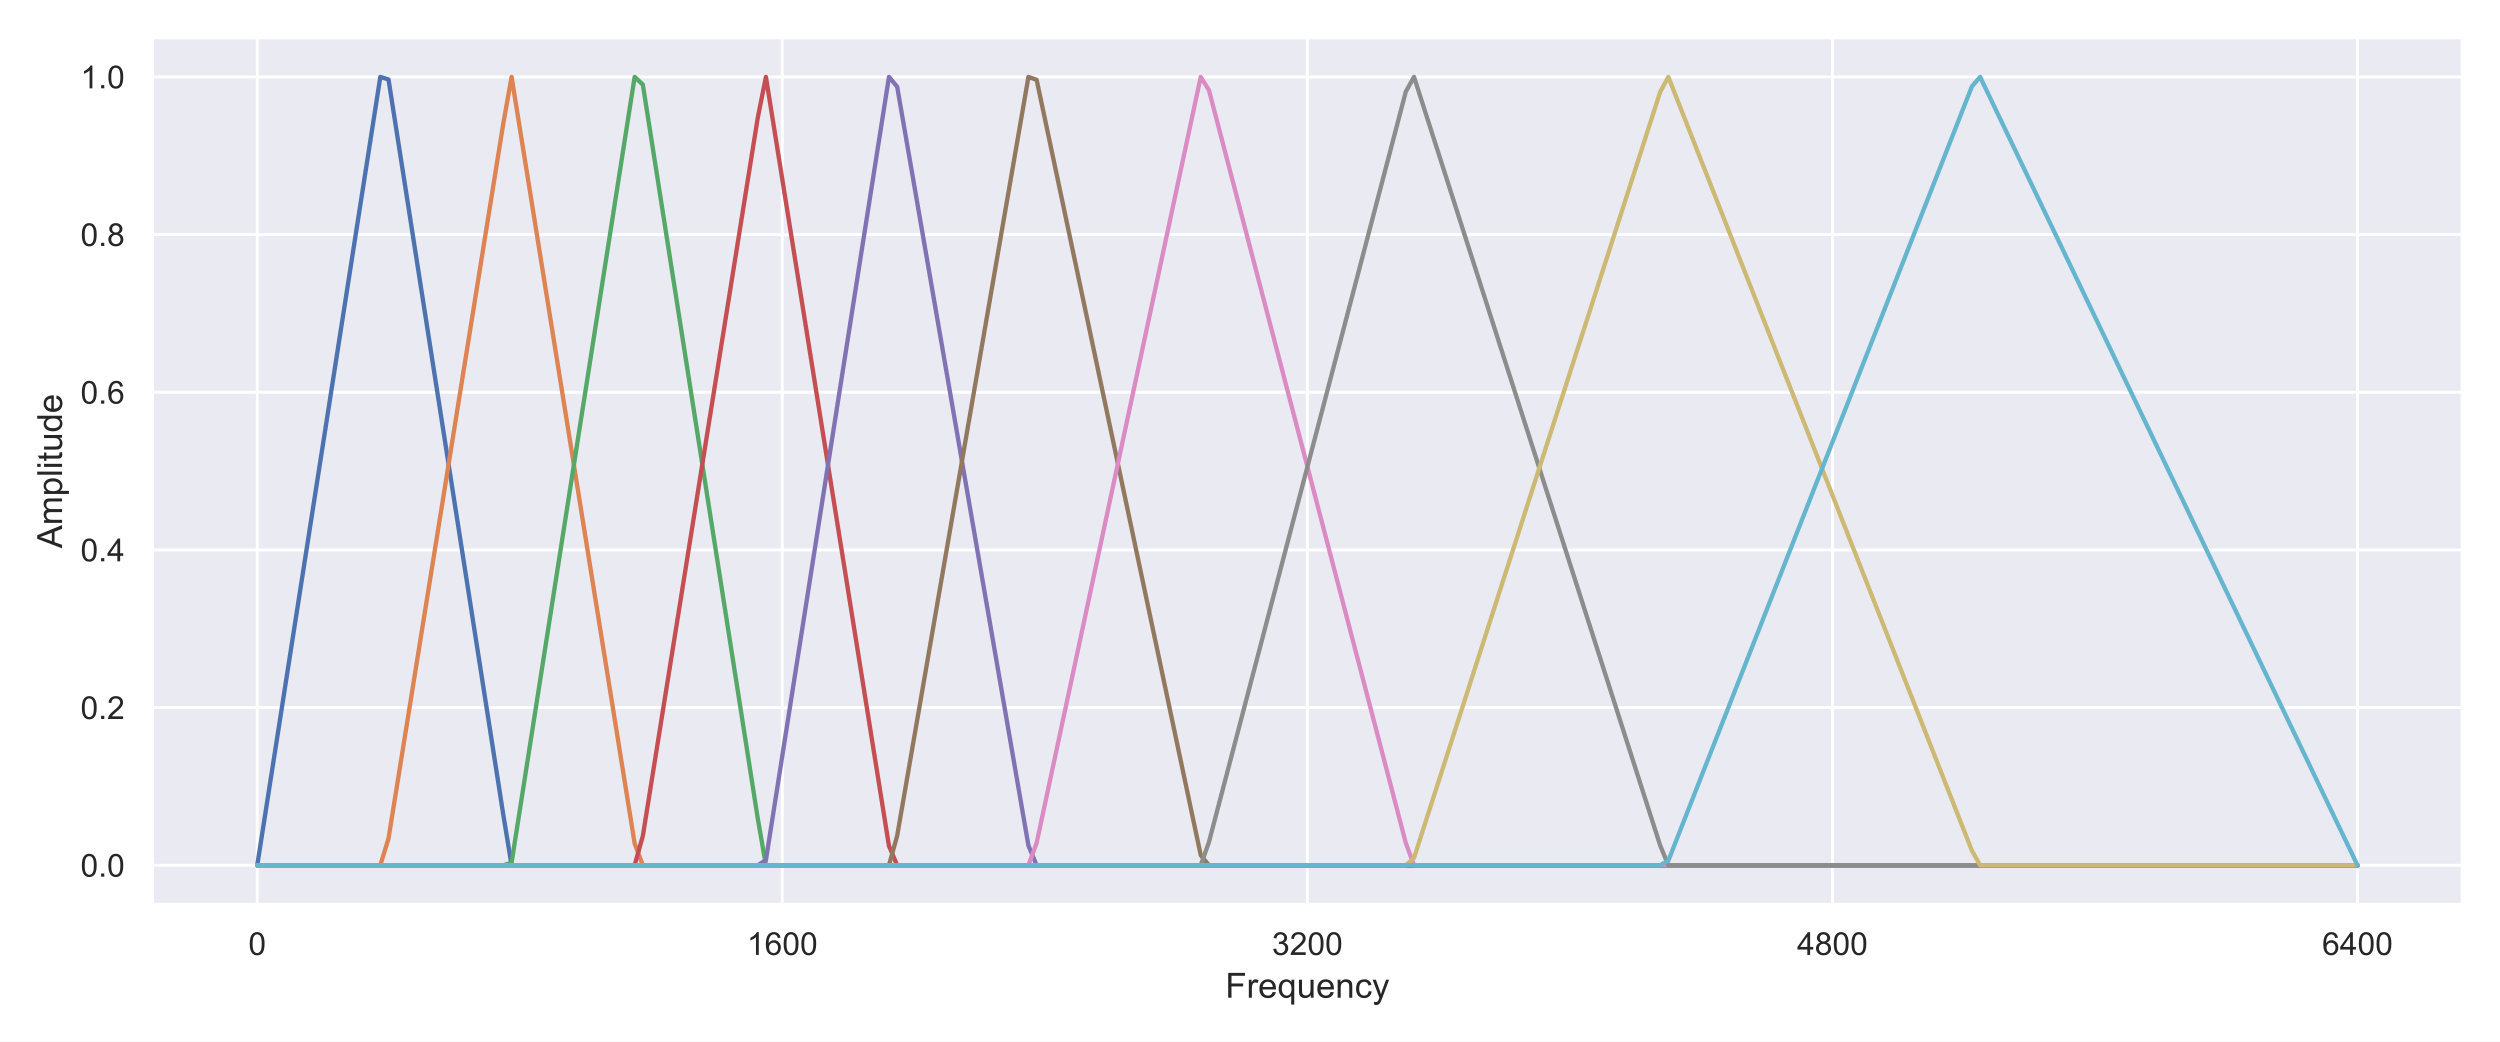
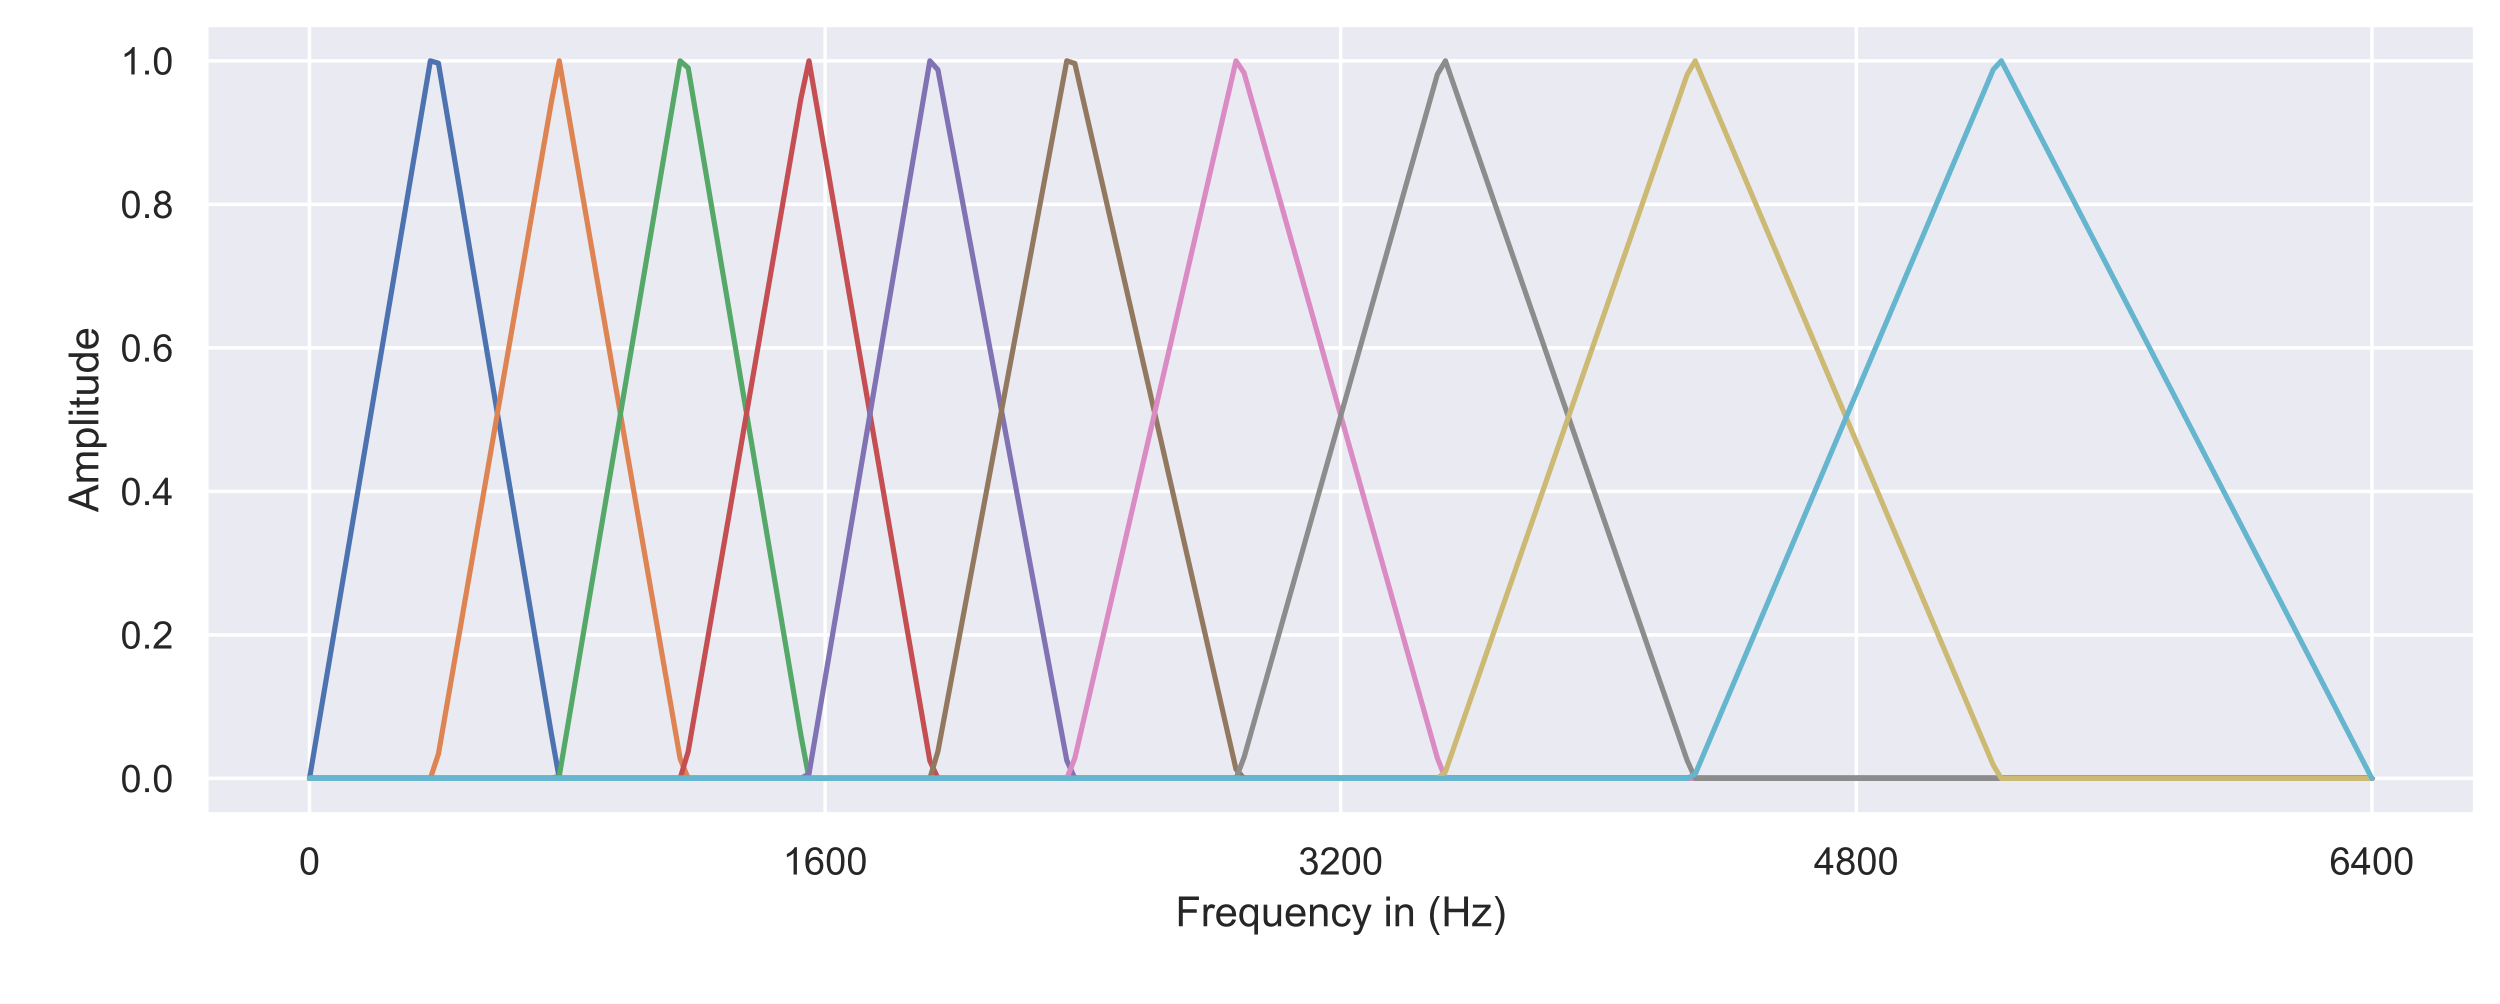
- <svg xmlns="http://www.w3.org/2000/svg" xmlns:xlink="http://www.w3.org/1999/xlink" height="360pt" version="1.1" viewBox="0 0 864 360" width="864pt">
+ <svg xmlns="http://www.w3.org/2000/svg" xmlns:xlink="http://www.w3.org/1999/xlink" height="289.496pt" version="1.1" viewBox="0 0 721.162 289.496" width="721.162pt">
  <defs>
    <style type="text/css">*{stroke-linecap:butt;stroke-linejoin:round;}</style>
  </defs>
  <g id="figure_1">
    <g id="patch_1">
-       <path d="M 0 360  L 864 360  L 864 0  L 0 0  z " style="fill:#ffffff;" />
+       <path d="M 0 289.496  L 721.162 289.496  L 721.162 0  L 0 0  z " style="fill:#ffffff;" />
    </g>
    <g id="axes_1">
      <g id="patch_2">
-         <path d="M 52.616 312.66  L 851.04 312.66  L 851.04 12.96  L 52.616 12.96  z " style="fill:#eaeaf2;" />
+         <path d="M 59.538 234.9  L 713.962 234.9  L 713.962 7.2  L 59.538 7.2  z " style="fill:#eaeaf2;" />
      </g>
      <g id="matplotlib.axis_1">
        <g id="xtick_1">
          <g id="line2d_1">
-             <path clip-path="url(#pb26af65a83)" d="M 88.908 312.66  L 88.908 12.96  " style="fill:none;stroke:#ffffff;stroke-linecap:round;" />
+             <path clip-path="url(#pc1dc498832)" d="M 89.285 234.9  L 89.285 7.2  " style="fill:none;stroke:#ffffff;stroke-linecap:round;" />
          </g>
          <g id="text_1">
-             <g style="fill:#262626;" transform="translate(85.84972 330.0336)scale(0.11 -0.11)">
+             <g style="fill:#262626;" transform="translate(86.2265 252.2736)scale(0.11 -0.11)">
              <defs>
                <path d="M 266 2259  Q 266 3072 433 3567  Q 600 4063 929 4331  Q 1259 4600 1759 4600  Q 2128 4600 2406 4451  Q 2684 4303 2865 4023  Q 3047 3744 3150 3342  Q 3253 2941 3253 2259  Q 3253 1453 3087 958  Q 2922 463 2592 192  Q 2263 -78 1759 -78  Q 1097 -78 719 397  Q 266 969 266 2259  z M 844 2259  Q 844 1131 1108 757  Q 1372 384 1759 384  Q 2147 384 2411 759  Q 2675 1134 2675 2259  Q 2675 3391 2411 3762  Q 2147 4134 1753 4134  Q 1366 4134 1134 3806  Q 844 3388 844 2259  z " id="ArialMT-30" transform="scale(0.015625)" />
              </defs>
              <use xlink:href="#ArialMT-30" />
            </g>
          </g>
        </g>
        <g id="xtick_2">
          <g id="line2d_2">
-             <path clip-path="url(#pb26af65a83)" d="M 270.368 312.66  L 270.368 12.96  " style="fill:none;stroke:#ffffff;stroke-linecap:round;" />
+             <path clip-path="url(#pc1dc498832)" d="M 238.018 234.9  L 238.018 7.2  " style="fill:none;stroke:#ffffff;stroke-linecap:round;" />
          </g>
          <g id="text_2">
-             <g style="fill:#262626;" transform="translate(258.1341 330.0336)scale(0.11 -0.11)">
+             <g style="fill:#262626;" transform="translate(225.7836 252.2736)scale(0.11 -0.11)">
              <defs>
                <path d="M 2384 0  L 1822 0  L 1822 3584  Q 1619 3391 1289 3197  Q 959 3003 697 2906  L 697 3450  Q 1169 3672 1522 3987  Q 1875 4303 2022 4600  L 2384 4600  L 2384 0  z " id="ArialMT-31" transform="scale(0.015625)" />
                <path d="M 3184 3459  L 2625 3416  Q 2550 3747 2413 3897  Q 2184 4138 1850 4138  Q 1581 4138 1378 3988  Q 1113 3794 959 3422  Q 806 3050 800 2363  Q 1003 2672 1297 2822  Q 1591 2972 1913 2972  Q 2475 2972 2870 2558  Q 3266 2144 3266 1488  Q 3266 1056 3080 686  Q 2894 316 2569 119  Q 2244 -78 1831 -78  Q 1128 -78 684 439  Q 241 956 241 2144  Q 241 3472 731 4075  Q 1159 4600 1884 4600  Q 2425 4600 2770 4297  Q 3116 3994 3184 3459  z M 888 1484  Q 888 1194 1011 928  Q 1134 663 1356 523  Q 1578 384 1822 384  Q 2178 384 2434 671  Q 2691 959 2691 1453  Q 2691 1928 2437 2201  Q 2184 2475 1800 2475  Q 1419 2475 1153 2201  Q 888 1928 888 1484  z " id="ArialMT-36" transform="scale(0.015625)" />
              </defs>
              <use xlink:href="#ArialMT-31" />
              <use x="55.615" xlink:href="#ArialMT-36" />
              <use x="111.23" xlink:href="#ArialMT-30" />
              <use x="166.846" xlink:href="#ArialMT-30" />
            </g>
          </g>
        </g>
        <g id="xtick_3">
          <g id="line2d_3">
-             <path clip-path="url(#pb26af65a83)" d="M 451.828 312.66  L 451.828 12.96  " style="fill:none;stroke:#ffffff;stroke-linecap:round;" />
+             <path clip-path="url(#pc1dc498832)" d="M 386.75 234.9  L 386.75 7.2  " style="fill:none;stroke:#ffffff;stroke-linecap:round;" />
          </g>
          <g id="text_3">
-             <g style="fill:#262626;" transform="translate(439.5941 330.0336)scale(0.11 -0.11)">
+             <g style="fill:#262626;" transform="translate(374.5163 252.2736)scale(0.11 -0.11)">
              <defs>
                <path d="M 269 1209  L 831 1284  Q 928 806 1161 595  Q 1394 384 1728 384  Q 2125 384 2398 659  Q 2672 934 2672 1341  Q 2672 1728 2419 1979  Q 2166 2231 1775 2231  Q 1616 2231 1378 2169  L 1441 2663  Q 1497 2656 1531 2656  Q 1891 2656 2178 2843  Q 2466 3031 2466 3422  Q 2466 3731 2256 3934  Q 2047 4138 1716 4138  Q 1388 4138 1169 3931  Q 950 3725 888 3313  L 325 3413  Q 428 3978 793 4289  Q 1159 4600 1703 4600  Q 2078 4600 2393 4439  Q 2709 4278 2876 4000  Q 3044 3722 3044 3409  Q 3044 3113 2884 2869  Q 2725 2625 2413 2481  Q 2819 2388 3044 2092  Q 3269 1797 3269 1353  Q 3269 753 2831 336  Q 2394 -81 1725 -81  Q 1122 -81 723 278  Q 325 638 269 1209  z " id="ArialMT-33" transform="scale(0.015625)" />
                <path d="M 3222 541  L 3222 0  L 194 0  Q 188 203 259 391  Q 375 700 629 1000  Q 884 1300 1366 1694  Q 2113 2306 2375 2664  Q 2638 3022 2638 3341  Q 2638 3675 2398 3904  Q 2159 4134 1775 4134  Q 1369 4134 1125 3890  Q 881 3647 878 3216  L 300 3275  Q 359 3922 746 4261  Q 1134 4600 1788 4600  Q 2447 4600 2831 4234  Q 3216 3869 3216 3328  Q 3216 3053 3103 2787  Q 2991 2522 2730 2228  Q 2469 1934 1863 1422  Q 1356 997 1212 845  Q 1069 694 975 541  L 3222 541  z " id="ArialMT-32" transform="scale(0.015625)" />
              </defs>
              <use xlink:href="#ArialMT-33" />
              <use x="55.615" xlink:href="#ArialMT-32" />
              <use x="111.23" xlink:href="#ArialMT-30" />
              <use x="166.846" xlink:href="#ArialMT-30" />
            </g>
          </g>
        </g>
        <g id="xtick_4">
          <g id="line2d_4">
-             <path clip-path="url(#pb26af65a83)" d="M 633.288 312.66  L 633.288 12.96  " style="fill:none;stroke:#ffffff;stroke-linecap:round;" />
+             <path clip-path="url(#pc1dc498832)" d="M 535.483 234.9  L 535.483 7.2  " style="fill:none;stroke:#ffffff;stroke-linecap:round;" />
          </g>
          <g id="text_4">
-             <g style="fill:#262626;" transform="translate(621.054 330.0336)scale(0.11 -0.11)">
+             <g style="fill:#262626;" transform="translate(523.249 252.2736)scale(0.11 -0.11)">
              <defs>
                <path d="M 2069 0  L 2069 1097  L 81 1097  L 81 1613  L 2172 4581  L 2631 4581  L 2631 1613  L 3250 1613  L 3250 1097  L 2631 1097  L 2631 0  L 2069 0  z M 2069 1613  L 2069 3678  L 634 1613  L 2069 1613  z " id="ArialMT-34" transform="scale(0.015625)" />
                <path d="M 1131 2484  Q 781 2613 612 2850  Q 444 3088 444 3419  Q 444 3919 803 4259  Q 1163 4600 1759 4600  Q 2359 4600 2725 4251  Q 3091 3903 3091 3403  Q 3091 3084 2923 2848  Q 2756 2613 2416 2484  Q 2838 2347 3058 2040  Q 3278 1734 3278 1309  Q 3278 722 2862 322  Q 2447 -78 1769 -78  Q 1091 -78 675 323  Q 259 725 259 1325  Q 259 1772 486 2073  Q 713 2375 1131 2484  z M 1019 3438  Q 1019 3113 1228 2906  Q 1438 2700 1772 2700  Q 2097 2700 2305 2904  Q 2513 3109 2513 3406  Q 2513 3716 2298 3927  Q 2084 4138 1766 4138  Q 1444 4138 1231 3931  Q 1019 3725 1019 3438  z M 838 1322  Q 838 1081 952 856  Q 1066 631 1291 507  Q 1516 384 1775 384  Q 2178 384 2440 643  Q 2703 903 2703 1303  Q 2703 1709 2433 1975  Q 2163 2241 1756 2241  Q 1359 2241 1098 1978  Q 838 1716 838 1322  z " id="ArialMT-38" transform="scale(0.015625)" />
              </defs>
              <use xlink:href="#ArialMT-34" />
              <use x="55.615" xlink:href="#ArialMT-38" />
              <use x="111.23" xlink:href="#ArialMT-30" />
              <use x="166.846" xlink:href="#ArialMT-30" />
            </g>
          </g>
        </g>
        <g id="xtick_5">
          <g id="line2d_5">
-             <path clip-path="url(#pb26af65a83)" d="M 814.748 312.66  L 814.748 12.96  " style="fill:none;stroke:#ffffff;stroke-linecap:round;" />
+             <path clip-path="url(#pc1dc498832)" d="M 684.216 234.9  L 684.216 7.2  " style="fill:none;stroke:#ffffff;stroke-linecap:round;" />
          </g>
          <g id="text_5">
-             <g style="fill:#262626;" transform="translate(802.5139 330.0336)scale(0.11 -0.11)">
+             <g style="fill:#262626;" transform="translate(671.9816 252.2736)scale(0.11 -0.11)">
              <use xlink:href="#ArialMT-36" />
              <use x="55.615" xlink:href="#ArialMT-34" />
              <use x="111.23" xlink:href="#ArialMT-30" />
              <use x="166.846" xlink:href="#ArialMT-30" />
            </g>
          </g>
        </g>
        <g id="text_6">
-           <g style="fill:#262626;" transform="translate(423.4828 344.8092)scale(0.12 -0.12)">
+           <g style="fill:#262626;" transform="translate(339.0729 267.1955)scale(0.12 -0.12)">
            <defs>
              <path d="M 525 0  L 525 4581  L 3616 4581  L 3616 4041  L 1131 4041  L 1131 2622  L 3281 2622  L 3281 2081  L 1131 2081  L 1131 0  L 525 0  z " id="ArialMT-46" transform="scale(0.015625)" />
              <path d="M 416 0  L 416 3319  L 922 3319  L 922 2816  Q 1116 3169 1280 3281  Q 1444 3394 1641 3394  Q 1925 3394 2219 3213  L 2025 2691  Q 1819 2813 1613 2813  Q 1428 2813 1281 2702  Q 1134 2591 1072 2394  Q 978 2094 978 1738  L 978 0  L 416 0  z " id="ArialMT-72" transform="scale(0.015625)" />
              <path d="M 2694 1069  L 3275 997  Q 3138 488 2766 206  Q 2394 -75 1816 -75  Q 1088 -75 661 373  Q 234 822 234 1631  Q 234 2469 665 2931  Q 1097 3394 1784 3394  Q 2450 3394 2872 2941  Q 3294 2488 3294 1666  Q 3294 1616 3291 1516  L 816 1516  Q 847 969 1125 678  Q 1403 388 1819 388  Q 2128 388 2347 550  Q 2566 713 2694 1069  z M 847 1978  L 2700 1978  Q 2663 2397 2488 2606  Q 2219 2931 1791 2931  Q 1403 2931 1139 2672  Q 875 2413 847 1978  z " id="ArialMT-65" transform="scale(0.015625)" />
              <path d="M 2538 -1272  L 2538 353  Q 2406 169 2170 47  Q 1934 -75 1669 -75  Q 1078 -75 651 397  Q 225 869 225 1691  Q 225 2191 398 2587  Q 572 2984 901 3189  Q 1231 3394 1625 3394  Q 2241 3394 2594 2875  L 2594 3319  L 3100 3319  L 3100 -1272  L 2538 -1272  z M 803 1669  Q 803 1028 1072 708  Q 1341 388 1716 388  Q 2075 388 2334 692  Q 2594 997 2594 1619  Q 2594 2281 2320 2615  Q 2047 2950 1678 2950  Q 1313 2950 1058 2639  Q 803 2328 803 1669  z " id="ArialMT-71" transform="scale(0.015625)" />
              <path d="M 2597 0  L 2597 488  Q 2209 -75 1544 -75  Q 1250 -75 995 37  Q 741 150 617 320  Q 494 491 444 738  Q 409 903 409 1263  L 409 3319  L 972 3319  L 972 1478  Q 972 1038 1006 884  Q 1059 663 1231 536  Q 1403 409 1656 409  Q 1909 409 2131 539  Q 2353 669 2445 892  Q 2538 1116 2538 1541  L 2538 3319  L 3100 3319  L 3100 0  L 2597 0  z " id="ArialMT-75" transform="scale(0.015625)" />
              <path d="M 422 0  L 422 3319  L 928 3319  L 928 2847  Q 1294 3394 1984 3394  Q 2284 3394 2536 3286  Q 2788 3178 2913 3003  Q 3038 2828 3088 2588  Q 3119 2431 3119 2041  L 3119 0  L 2556 0  L 2556 2019  Q 2556 2363 2490 2533  Q 2425 2703 2258 2804  Q 2091 2906 1866 2906  Q 1506 2906 1245 2678  Q 984 2450 984 1813  L 984 0  L 422 0  z " id="ArialMT-6e" transform="scale(0.015625)" />
              <path d="M 2588 1216  L 3141 1144  Q 3050 572 2676 248  Q 2303 -75 1759 -75  Q 1078 -75 664 370  Q 250 816 250 1647  Q 250 2184 428 2587  Q 606 2991 970 3192  Q 1334 3394 1763 3394  Q 2303 3394 2647 3120  Q 2991 2847 3088 2344  L 2541 2259  Q 2463 2594 2264 2762  Q 2066 2931 1784 2931  Q 1359 2931 1093 2626  Q 828 2322 828 1663  Q 828 994 1084 691  Q 1341 388 1753 388  Q 2084 388 2306 591  Q 2528 794 2588 1216  z " id="ArialMT-63" transform="scale(0.015625)" />
              <path d="M 397 -1278  L 334 -750  Q 519 -800 656 -800  Q 844 -800 956 -737  Q 1069 -675 1141 -563  Q 1194 -478 1313 -144  Q 1328 -97 1363 -6  L 103 3319  L 709 3319  L 1400 1397  Q 1534 1031 1641 628  Q 1738 1016 1872 1384  L 2581 3319  L 3144 3319  L 1881 -56  Q 1678 -603 1566 -809  Q 1416 -1088 1222 -1217  Q 1028 -1347 759 -1347  Q 597 -1347 397 -1278  z " id="ArialMT-79" transform="scale(0.015625)" />
+               <path id="ArialMT-20" transform="scale(0.015625)" />
+               <path d="M 425 3934  L 425 4581  L 988 4581  L 988 3934  L 425 3934  z M 425 0  L 425 3319  L 988 3319  L 988 0  L 425 0  z " id="ArialMT-69" transform="scale(0.015625)" />
+               <path d="M 1497 -1347  Q 1031 -759 709 28  Q 388 816 388 1659  Q 388 2403 628 3084  Q 909 3875 1497 4659  L 1900 4659  Q 1522 4009 1400 3731  Q 1209 3300 1100 2831  Q 966 2247 966 1656  Q 966 153 1900 -1347  L 1497 -1347  z " id="ArialMT-28" transform="scale(0.015625)" />
+               <path d="M 513 0  L 513 4581  L 1119 4581  L 1119 2700  L 3500 2700  L 3500 4581  L 4106 4581  L 4106 0  L 3500 0  L 3500 2159  L 1119 2159  L 1119 0  L 513 0  z " id="ArialMT-48" transform="scale(0.015625)" />
+               <path d="M 125 0  L 125 456  L 2238 2881  Q 1878 2863 1603 2863  L 250 2863  L 250 3319  L 2963 3319  L 2963 2947  L 1166 841  L 819 456  Q 1197 484 1528 484  L 3063 484  L 3063 0  L 125 0  z " id="ArialMT-7a" transform="scale(0.015625)" />
+               <path d="M 791 -1347  L 388 -1347  Q 1322 153 1322 1656  Q 1322 2244 1188 2822  Q 1081 3291 891 3722  Q 769 4003 388 4659  L 791 4659  Q 1378 3875 1659 3084  Q 1900 2403 1900 1659  Q 1900 816 1576 28  Q 1253 -759 791 -1347  z " id="ArialMT-29" transform="scale(0.015625)" />
            </defs>
            <use xlink:href="#ArialMT-46" />
            <use x="61.084" xlink:href="#ArialMT-72" />
            <use x="94.385" xlink:href="#ArialMT-65" />
            <use x="150" xlink:href="#ArialMT-71" />
            <use x="205.615" xlink:href="#ArialMT-75" />
            <use x="261.23" xlink:href="#ArialMT-65" />
            <use x="316.846" xlink:href="#ArialMT-6e" />
            <use x="372.461" xlink:href="#ArialMT-63" />
            <use x="422.461" xlink:href="#ArialMT-79" />
+             <use x="472.461" xlink:href="#ArialMT-20" />
+             <use x="500.244" xlink:href="#ArialMT-69" />
+             <use x="522.461" xlink:href="#ArialMT-6e" />
+             <use x="578.076" xlink:href="#ArialMT-20" />
+             <use x="605.859" xlink:href="#ArialMT-28" />
+             <use x="639.16" xlink:href="#ArialMT-48" />
+             <use x="711.377" xlink:href="#ArialMT-7a" />
+             <use x="761.377" xlink:href="#ArialMT-29" />
          </g>
        </g>
      </g>
      <g id="matplotlib.axis_2">
        <g id="ytick_1">
          <g id="line2d_6">
-             <path clip-path="url(#pb26af65a83)" d="M 52.616 299.037  L 851.04 299.037  " style="fill:none;stroke:#ffffff;stroke-linecap:round;" />
+             <path clip-path="url(#pc1dc498832)" d="M 59.538 224.55  L 713.962 224.55  " style="fill:none;stroke:#ffffff;stroke-linecap:round;" />
          </g>
          <g id="text_7">
-             <g style="fill:#262626;" transform="translate(27.82625 302.9741)scale(0.11 -0.11)">
+             <g style="fill:#262626;" transform="translate(34.74848 228.4868)scale(0.11 -0.11)">
              <defs>
                <path d="M 581 0  L 581 641  L 1222 641  L 1222 0  L 581 0  z " id="ArialMT-2e" transform="scale(0.015625)" />
              </defs>
              <use xlink:href="#ArialMT-30" />
              <use x="55.615" xlink:href="#ArialMT-2e" />
              <use x="83.398" xlink:href="#ArialMT-30" />
            </g>
          </g>
        </g>
        <g id="ytick_2">
          <g id="line2d_7">
-             <path clip-path="url(#pb26af65a83)" d="M 52.616 244.546  L 851.04 244.546  " style="fill:none;stroke:#ffffff;stroke-linecap:round;" />
+             <path clip-path="url(#pc1dc498832)" d="M 59.538 183.15  L 713.962 183.15  " style="fill:none;stroke:#ffffff;stroke-linecap:round;" />
          </g>
          <g id="text_8">
-             <g style="fill:#262626;" transform="translate(27.82625 248.4832)scale(0.11 -0.11)">
+             <g style="fill:#262626;" transform="translate(34.74848 187.0868)scale(0.11 -0.11)">
              <use xlink:href="#ArialMT-30" />
              <use x="55.615" xlink:href="#ArialMT-2e" />
              <use x="83.398" xlink:href="#ArialMT-32" />
            </g>
          </g>
        </g>
        <g id="ytick_3">
          <g id="line2d_8">
-             <path clip-path="url(#pb26af65a83)" d="M 52.616 190.055  L 851.04 190.055  " style="fill:none;stroke:#ffffff;stroke-linecap:round;" />
+             <path clip-path="url(#pc1dc498832)" d="M 59.538 141.75  L 713.962 141.75  " style="fill:none;stroke:#ffffff;stroke-linecap:round;" />
          </g>
          <g id="text_9">
-             <g style="fill:#262626;" transform="translate(27.82625 193.9923)scale(0.11 -0.11)">
+             <g style="fill:#262626;" transform="translate(34.74848 145.6868)scale(0.11 -0.11)">
              <use xlink:href="#ArialMT-30" />
              <use x="55.615" xlink:href="#ArialMT-2e" />
              <use x="83.398" xlink:href="#ArialMT-34" />
            </g>
          </g>
        </g>
        <g id="ytick_4">
          <g id="line2d_9">
-             <path clip-path="url(#pb26af65a83)" d="M 52.616 135.565  L 851.04 135.565  " style="fill:none;stroke:#ffffff;stroke-linecap:round;" />
+             <path clip-path="url(#pc1dc498832)" d="M 59.538 100.35  L 713.962 100.35  " style="fill:none;stroke:#ffffff;stroke-linecap:round;" />
          </g>
          <g id="text_10">
-             <g style="fill:#262626;" transform="translate(27.82625 139.5013)scale(0.11 -0.11)">
+             <g style="fill:#262626;" transform="translate(34.74848 104.2868)scale(0.11 -0.11)">
              <use xlink:href="#ArialMT-30" />
              <use x="55.615" xlink:href="#ArialMT-2e" />
              <use x="83.398" xlink:href="#ArialMT-36" />
            </g>
          </g>
        </g>
        <g id="ytick_5">
          <g id="line2d_10">
-             <path clip-path="url(#pb26af65a83)" d="M 52.616 81.074  L 851.04 81.074  " style="fill:none;stroke:#ffffff;stroke-linecap:round;" />
+             <path clip-path="url(#pc1dc498832)" d="M 59.538 58.95  L 713.962 58.95  " style="fill:none;stroke:#ffffff;stroke-linecap:round;" />
          </g>
          <g id="text_11">
-             <g style="fill:#262626;" transform="translate(27.82625 85.01043)scale(0.11 -0.11)">
+             <g style="fill:#262626;" transform="translate(34.74848 62.8868)scale(0.11 -0.11)">
              <use xlink:href="#ArialMT-30" />
              <use x="55.615" xlink:href="#ArialMT-2e" />
              <use x="83.398" xlink:href="#ArialMT-38" />
            </g>
          </g>
        </g>
        <g id="ytick_6">
          <g id="line2d_11">
-             <path clip-path="url(#pb26af65a83)" d="M 52.616 26.583  L 851.04 26.583  " style="fill:none;stroke:#ffffff;stroke-linecap:round;" />
+             <path clip-path="url(#pc1dc498832)" d="M 59.538 17.55  L 713.962 17.55  " style="fill:none;stroke:#ffffff;stroke-linecap:round;" />
          </g>
          <g id="text_12">
-             <g style="fill:#262626;" transform="translate(27.82625 30.51952)scale(0.11 -0.11)">
+             <g style="fill:#262626;" transform="translate(34.74848 21.4868)scale(0.11 -0.11)">
              <use xlink:href="#ArialMT-31" />
              <use x="55.615" xlink:href="#ArialMT-2e" />
              <use x="83.398" xlink:href="#ArialMT-30" />
            </g>
          </g>
        </g>
        <g id="text_13">
-           <g style="fill:#262626;" transform="translate(21.44125 189.4894)rotate(-90)scale(0.12 -0.12)">
+           <g style="fill:#262626;" transform="translate(28.36348 147.7294)rotate(-90)scale(0.12 -0.12)">
            <defs>
              <path d="M -9 0  L 1750 4581  L 2403 4581  L 4278 0  L 3588 0  L 3053 1388  L 1138 1388  L 634 0  L -9 0  z M 1313 1881  L 2866 1881  L 2388 3150  Q 2169 3728 2063 4100  Q 1975 3659 1816 3225  L 1313 1881  z " id="ArialMT-41" transform="scale(0.015625)" />
              <path d="M 422 0  L 422 3319  L 925 3319  L 925 2853  Q 1081 3097 1340 3245  Q 1600 3394 1931 3394  Q 2300 3394 2536 3241  Q 2772 3088 2869 2813  Q 3263 3394 3894 3394  Q 4388 3394 4653 3120  Q 4919 2847 4919 2278  L 4919 0  L 4359 0  L 4359 2091  Q 4359 2428 4304 2576  Q 4250 2725 4106 2815  Q 3963 2906 3769 2906  Q 3419 2906 3187 2673  Q 2956 2441 2956 1928  L 2956 0  L 2394 0  L 2394 2156  Q 2394 2531 2256 2718  Q 2119 2906 1806 2906  Q 1569 2906 1367 2781  Q 1166 2656 1075 2415  Q 984 2175 984 1722  L 984 0  L 422 0  z " id="ArialMT-6d" transform="scale(0.015625)" />
              <path d="M 422 -1272  L 422 3319  L 934 3319  L 934 2888  Q 1116 3141 1344 3267  Q 1572 3394 1897 3394  Q 2322 3394 2647 3175  Q 2972 2956 3137 2557  Q 3303 2159 3303 1684  Q 3303 1175 3120 767  Q 2938 359 2589 142  Q 2241 -75 1856 -75  Q 1575 -75 1351 44  Q 1128 163 984 344  L 984 -1272  L 422 -1272  z M 931 1641  Q 931 1000 1190 694  Q 1450 388 1819 388  Q 2194 388 2461 705  Q 2728 1022 2728 1688  Q 2728 2322 2467 2637  Q 2206 2953 1844 2953  Q 1484 2953 1207 2617  Q 931 2281 931 1641  z " id="ArialMT-70" transform="scale(0.015625)" />
              <path d="M 409 0  L 409 4581  L 972 4581  L 972 0  L 409 0  z " id="ArialMT-6c" transform="scale(0.015625)" />
-               <path d="M 425 3934  L 425 4581  L 988 4581  L 988 3934  L 425 3934  z M 425 0  L 425 3319  L 988 3319  L 988 0  L 425 0  z " id="ArialMT-69" transform="scale(0.015625)" />
              <path d="M 1650 503  L 1731 6  Q 1494 -44 1306 -44  Q 1000 -44 831 53  Q 663 150 594 308  Q 525 466 525 972  L 525 2881  L 113 2881  L 113 3319  L 525 3319  L 525 4141  L 1084 4478  L 1084 3319  L 1650 3319  L 1650 2881  L 1084 2881  L 1084 941  Q 1084 700 1114 631  Q 1144 563 1211 522  Q 1278 481 1403 481  Q 1497 481 1650 503  z " id="ArialMT-74" transform="scale(0.015625)" />
              <path d="M 2575 0  L 2575 419  Q 2259 -75 1647 -75  Q 1250 -75 917 144  Q 584 363 401 755  Q 219 1147 219 1656  Q 219 2153 384 2558  Q 550 2963 881 3178  Q 1213 3394 1622 3394  Q 1922 3394 2156 3267  Q 2391 3141 2538 2938  L 2538 4581  L 3097 4581  L 3097 0  L 2575 0  z M 797 1656  Q 797 1019 1065 703  Q 1334 388 1700 388  Q 2069 388 2326 689  Q 2584 991 2584 1609  Q 2584 2291 2321 2609  Q 2059 2928 1675 2928  Q 1300 2928 1048 2622  Q 797 2316 797 1656  z " id="ArialMT-64" transform="scale(0.015625)" />
            </defs>
            <use xlink:href="#ArialMT-41" />
            <use x="66.699" xlink:href="#ArialMT-6d" />
            <use x="150" xlink:href="#ArialMT-70" />
            <use x="205.615" xlink:href="#ArialMT-6c" />
            <use x="227.832" xlink:href="#ArialMT-69" />
            <use x="250.049" xlink:href="#ArialMT-74" />
            <use x="277.832" xlink:href="#ArialMT-75" />
            <use x="333.447" xlink:href="#ArialMT-64" />
            <use x="389.062" xlink:href="#ArialMT-65" />
          </g>
        </g>
      </g>
      <g id="line2d_12">
-         <path clip-path="url(#pb26af65a83)" d="M 88.908 299.037  L 131.438 26.583  L 134.273 27.474  L 173.968 281.765  L 176.803 299.037  L 814.748 299.037  L 814.748 299.037  " style="fill:none;stroke:#4c72b0;stroke-linecap:round;stroke-width:1.5;" />
+         <path clip-path="url(#pc1dc498832)" d="M 89.285 224.55  L 124.144 17.55  L 126.468 18.228  L 159.003 211.428  L 161.327 224.55  L 684.216 224.55  L 684.216 224.55  " style="fill:none;stroke:#4c72b0;stroke-linecap:round;stroke-width:1.5;" />
      </g>
      <g id="line2d_13">
-         <path clip-path="url(#pb26af65a83)" d="M 88.908 299.037  L 131.438 299.037  L 134.273 289.773  L 173.968 42.51  L 176.803 26.583  L 219.333 291.507  L 222.168 299.037  L 814.748 299.037  L 814.748 299.037  " style="fill:none;stroke:#dd8452;stroke-linecap:round;stroke-width:1.5;" />
+         <path clip-path="url(#pc1dc498832)" d="M 89.285 224.55  L 124.144 224.55  L 126.468 217.511  L 159.003 29.651  L 161.327 17.55  L 196.187 218.829  L 198.511 224.55  L 684.216 224.55  L 684.216 224.55  " style="fill:none;stroke:#dd8452;stroke-linecap:round;stroke-width:1.5;" />
      </g>
      <g id="line2d_14">
-         <path clip-path="url(#pb26af65a83)" d="M 88.908 299.037  L 173.968 299.037  L 176.803 298.148  L 219.333 26.583  L 222.168 29.249  L 261.862 282.711  L 264.698 299.037  L 814.748 299.037  L 814.748 299.037  " style="fill:none;stroke:#55a868;stroke-linecap:round;stroke-width:1.5;" />
+         <path clip-path="url(#pc1dc498832)" d="M 89.285 224.55  L 159.003 224.55  L 161.327 223.875  L 196.187 17.55  L 198.511 19.576  L 231.046 212.146  L 233.37 224.55  L 684.216 224.55  L 684.216 224.55  " style="fill:none;stroke:#55a868;stroke-linecap:round;stroke-width:1.5;" />
      </g>
      <g id="line2d_15">
-         <path clip-path="url(#pb26af65a83)" d="M 88.908 299.037  L 219.333 299.037  L 222.168 288.873  L 261.862 40.821  L 264.698 26.583  L 307.227 292.353  L 310.063 299.037  L 814.748 299.037  L 814.748 299.037  " style="fill:none;stroke:#c44e52;stroke-linecap:round;stroke-width:1.5;" />
+         <path clip-path="url(#pc1dc498832)" d="M 89.285 224.55  L 196.187 224.55  L 198.511 216.828  L 231.046 28.368  L 233.37 17.55  L 268.229 219.472  L 270.553 224.55  L 684.216 224.55  L 684.216 224.55  " style="fill:none;stroke:#c44e52;stroke-linecap:round;stroke-width:1.5;" />
      </g>
      <g id="line2d_16">
-         <path clip-path="url(#pb26af65a83)" d="M 88.908 299.037  L 261.862 299.037  L 264.698 297.265  L 307.227 26.583  L 310.063 29.981  L 355.428 292.219  L 358.263 299.037  L 814.748 299.037  L 814.748 299.037  " style="fill:none;stroke:#8172b3;stroke-linecap:round;stroke-width:1.5;" />
+         <path clip-path="url(#pc1dc498832)" d="M 89.285 224.55  L 231.046 224.55  L 233.37 223.204  L 268.229 17.55  L 270.553 20.132  L 307.736 219.37  L 310.06 224.55  L 684.216 224.55  L 684.216 224.55  " style="fill:none;stroke:#8172b3;stroke-linecap:round;stroke-width:1.5;" />
      </g>
      <g id="line2d_17">
-         <path clip-path="url(#pb26af65a83)" d="M 88.908 299.037  L 307.227 299.037  L 310.063 288.83  L 355.428 26.583  L 358.263 27.589  L 414.969 295.533  L 417.804 299.037  L 814.748 299.037  L 814.748 299.037  " style="fill:none;stroke:#937860;stroke-linecap:round;stroke-width:1.5;" />
+         <path clip-path="url(#pc1dc498832)" d="M 89.285 224.55  L 268.229 224.55  L 270.553 216.795  L 307.736 17.55  L 310.06 18.314  L 356.539 221.888  L 358.863 224.55  L 684.216 224.55  L 684.216 224.55  " style="fill:none;stroke:#937860;stroke-linecap:round;stroke-width:1.5;" />
      </g>
      <g id="line2d_18">
-         <path clip-path="url(#pb26af65a83)" d="M 88.908 299.037  L 355.428 299.037  L 358.263 291.307  L 414.969 26.583  L 417.804 31.128  L 485.852 291.345  L 488.687 299.037  L 814.748 299.037  L 814.748 299.037  " style="fill:none;stroke:#da8bc3;stroke-linecap:round;stroke-width:1.5;" />
+         <path clip-path="url(#pc1dc498832)" d="M 89.285 224.55  L 307.736 224.55  L 310.06 218.677  L 356.539 17.55  L 358.863 21.003  L 414.638 218.706  L 416.962 224.55  L 684.216 224.55  L 684.216 224.55  " style="fill:none;stroke:#da8bc3;stroke-linecap:round;stroke-width:1.5;" />
      </g>
      <g id="line2d_19">
-         <path clip-path="url(#pb26af65a83)" d="M 88.908 299.037  L 414.969 299.037  L 417.804 291.056  L 485.852 31.678  L 488.687 26.583  L 573.747 292.168  L 576.582 299.037  L 814.748 299.037  L 814.748 299.037  " style="fill:none;stroke:#8c8c8c;stroke-linecap:round;stroke-width:1.5;" />
+         <path clip-path="url(#pc1dc498832)" d="M 89.285 224.55  L 356.539 224.55  L 358.863 218.486  L 414.638 21.421  L 416.962 17.55  L 486.68 219.331  L 489.004 224.55  L 684.216 224.55  L 684.216 224.55  " style="fill:none;stroke:#8c8c8c;stroke-linecap:round;stroke-width:1.5;" />
      </g>
      <g id="line2d_20">
-         <path clip-path="url(#pb26af65a83)" d="M 88.908 299.037  L 485.852 299.037  L 488.687 296.474  L 573.747 31.808  L 576.582 26.583  L 681.488 293.969  L 684.324 299.037  L 814.748 299.037  L 814.748 299.037  " style="fill:none;stroke:#ccb974;stroke-linecap:round;stroke-width:1.5;" />
+         <path clip-path="url(#pc1dc498832)" d="M 89.285 224.55  L 414.638 224.55  L 416.962 222.603  L 486.68 21.52  L 489.004 17.55  L 574.99 220.7  L 577.314 224.55  L 684.216 224.55  L 684.216 224.55  " style="fill:none;stroke:#ccb974;stroke-linecap:round;stroke-width:1.5;" />
      </g>
      <g id="line2d_21">
-         <path clip-path="url(#pb26af65a83)" d="M 88.908 299.037  L 573.747 299.037  L 576.582 297.417  L 681.488 29.884  L 684.324 26.583  L 814.748 299.037  L 814.748 299.037  " style="fill:none;stroke:#64b5cd;stroke-linecap:round;stroke-width:1.5;" />
+         <path clip-path="url(#pc1dc498832)" d="M 89.285 224.55  L 486.68 224.55  L 489.004 223.319  L 574.99 20.058  L 577.314 17.55  L 684.216 224.55  L 684.216 224.55  " style="fill:none;stroke:#64b5cd;stroke-linecap:round;stroke-width:1.5;" />
      </g>
      <g id="patch_3">
-         <path d="M 52.616 312.66  L 52.616 12.96  " style="fill:none;stroke:#ffffff;stroke-linecap:square;stroke-linejoin:miter;stroke-width:1.25;" />
+         <path d="M 59.538 234.9  L 59.538 7.2  " style="fill:none;stroke:#ffffff;stroke-linecap:square;stroke-linejoin:miter;stroke-width:1.25;" />
      </g>
      <g id="patch_4">
-         <path d="M 851.04 312.66  L 851.04 12.96  " style="fill:none;stroke:#ffffff;stroke-linecap:square;stroke-linejoin:miter;stroke-width:1.25;" />
+         <path d="M 713.962 234.9  L 713.962 7.2  " style="fill:none;stroke:#ffffff;stroke-linecap:square;stroke-linejoin:miter;stroke-width:1.25;" />
      </g>
      <g id="patch_5">
-         <path d="M 52.616 312.66  L 851.04 312.66  " style="fill:none;stroke:#ffffff;stroke-linecap:square;stroke-linejoin:miter;stroke-width:1.25;" />
+         <path d="M 59.538 234.9  L 713.962 234.9  " style="fill:none;stroke:#ffffff;stroke-linecap:square;stroke-linejoin:miter;stroke-width:1.25;" />
      </g>
      <g id="patch_6">
-         <path d="M 52.616 12.96  L 851.04 12.96  " style="fill:none;stroke:#ffffff;stroke-linecap:square;stroke-linejoin:miter;stroke-width:1.25;" />
+         <path d="M 59.538 7.2  L 713.962 7.2  " style="fill:none;stroke:#ffffff;stroke-linecap:square;stroke-linejoin:miter;stroke-width:1.25;" />
      </g>
    </g>
  </g>
  <defs>
-     <clipPath id="pb26af65a83">
-       <rect height="299.7" width="798.424" x="52.616" y="12.96" />
+     <clipPath id="pc1dc498832">
+       <rect height="227.7" width="654.424" x="59.538" y="7.2" />
    </clipPath>
  </defs>
</svg>
